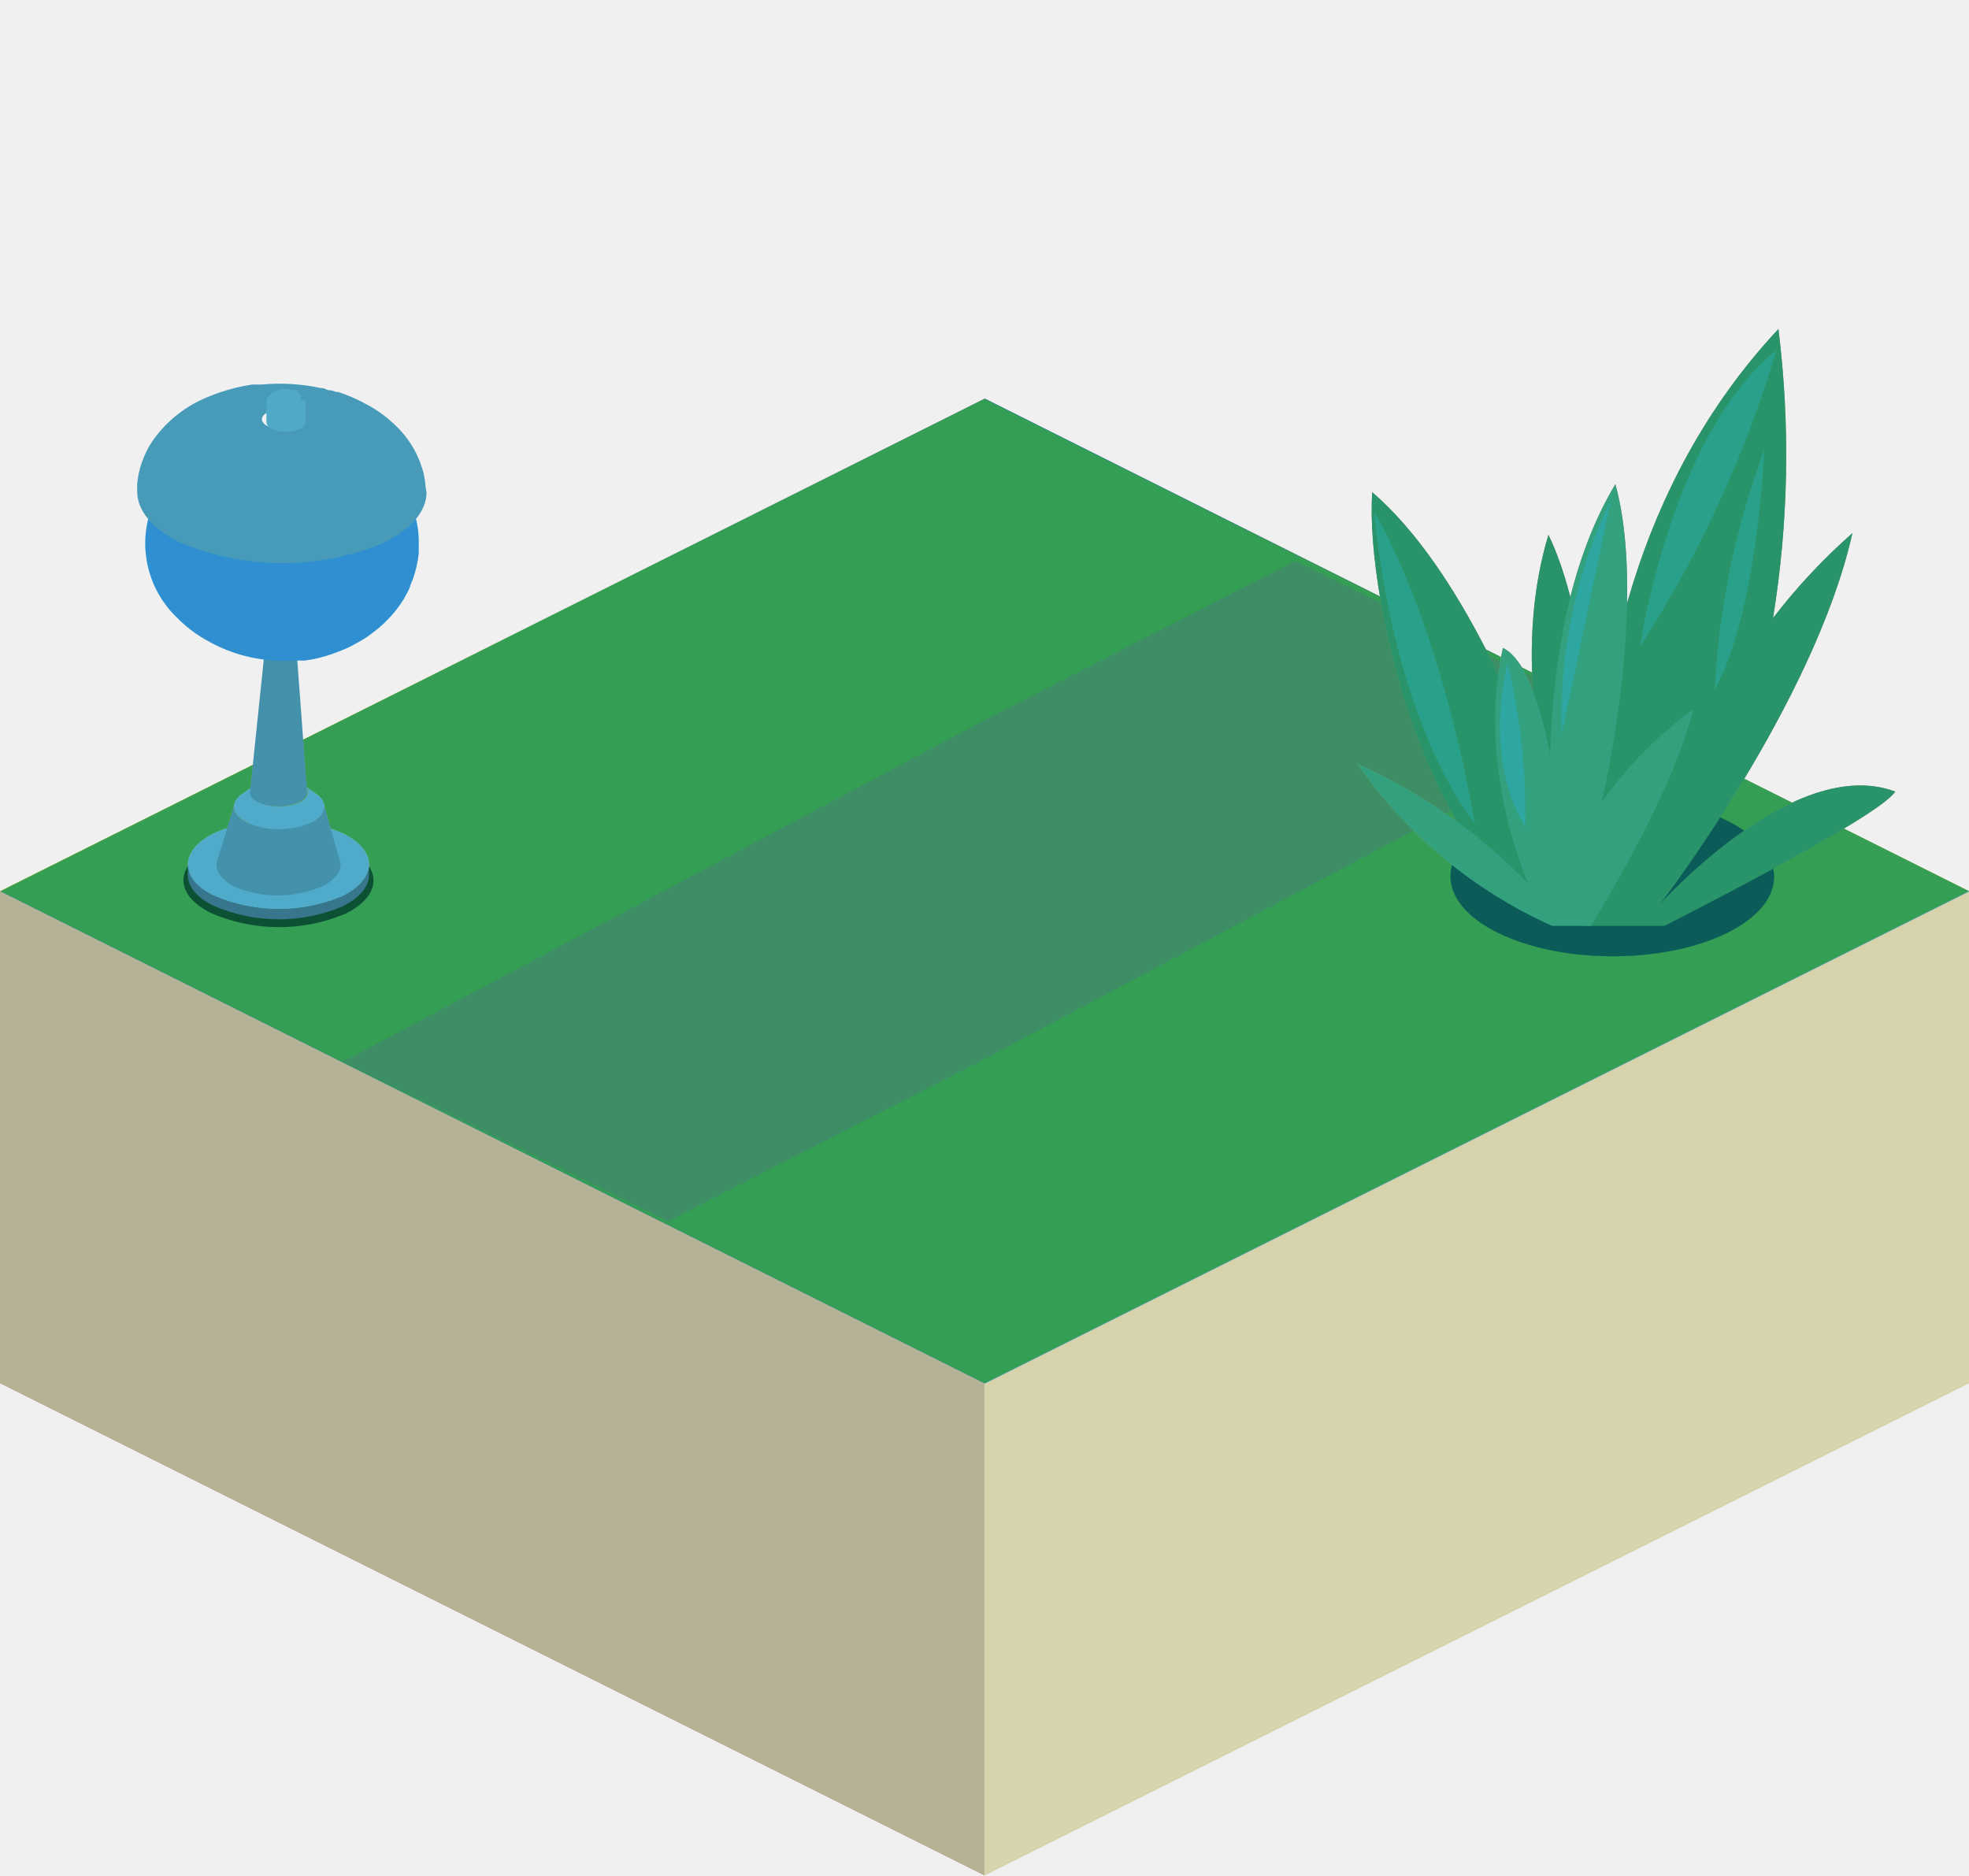
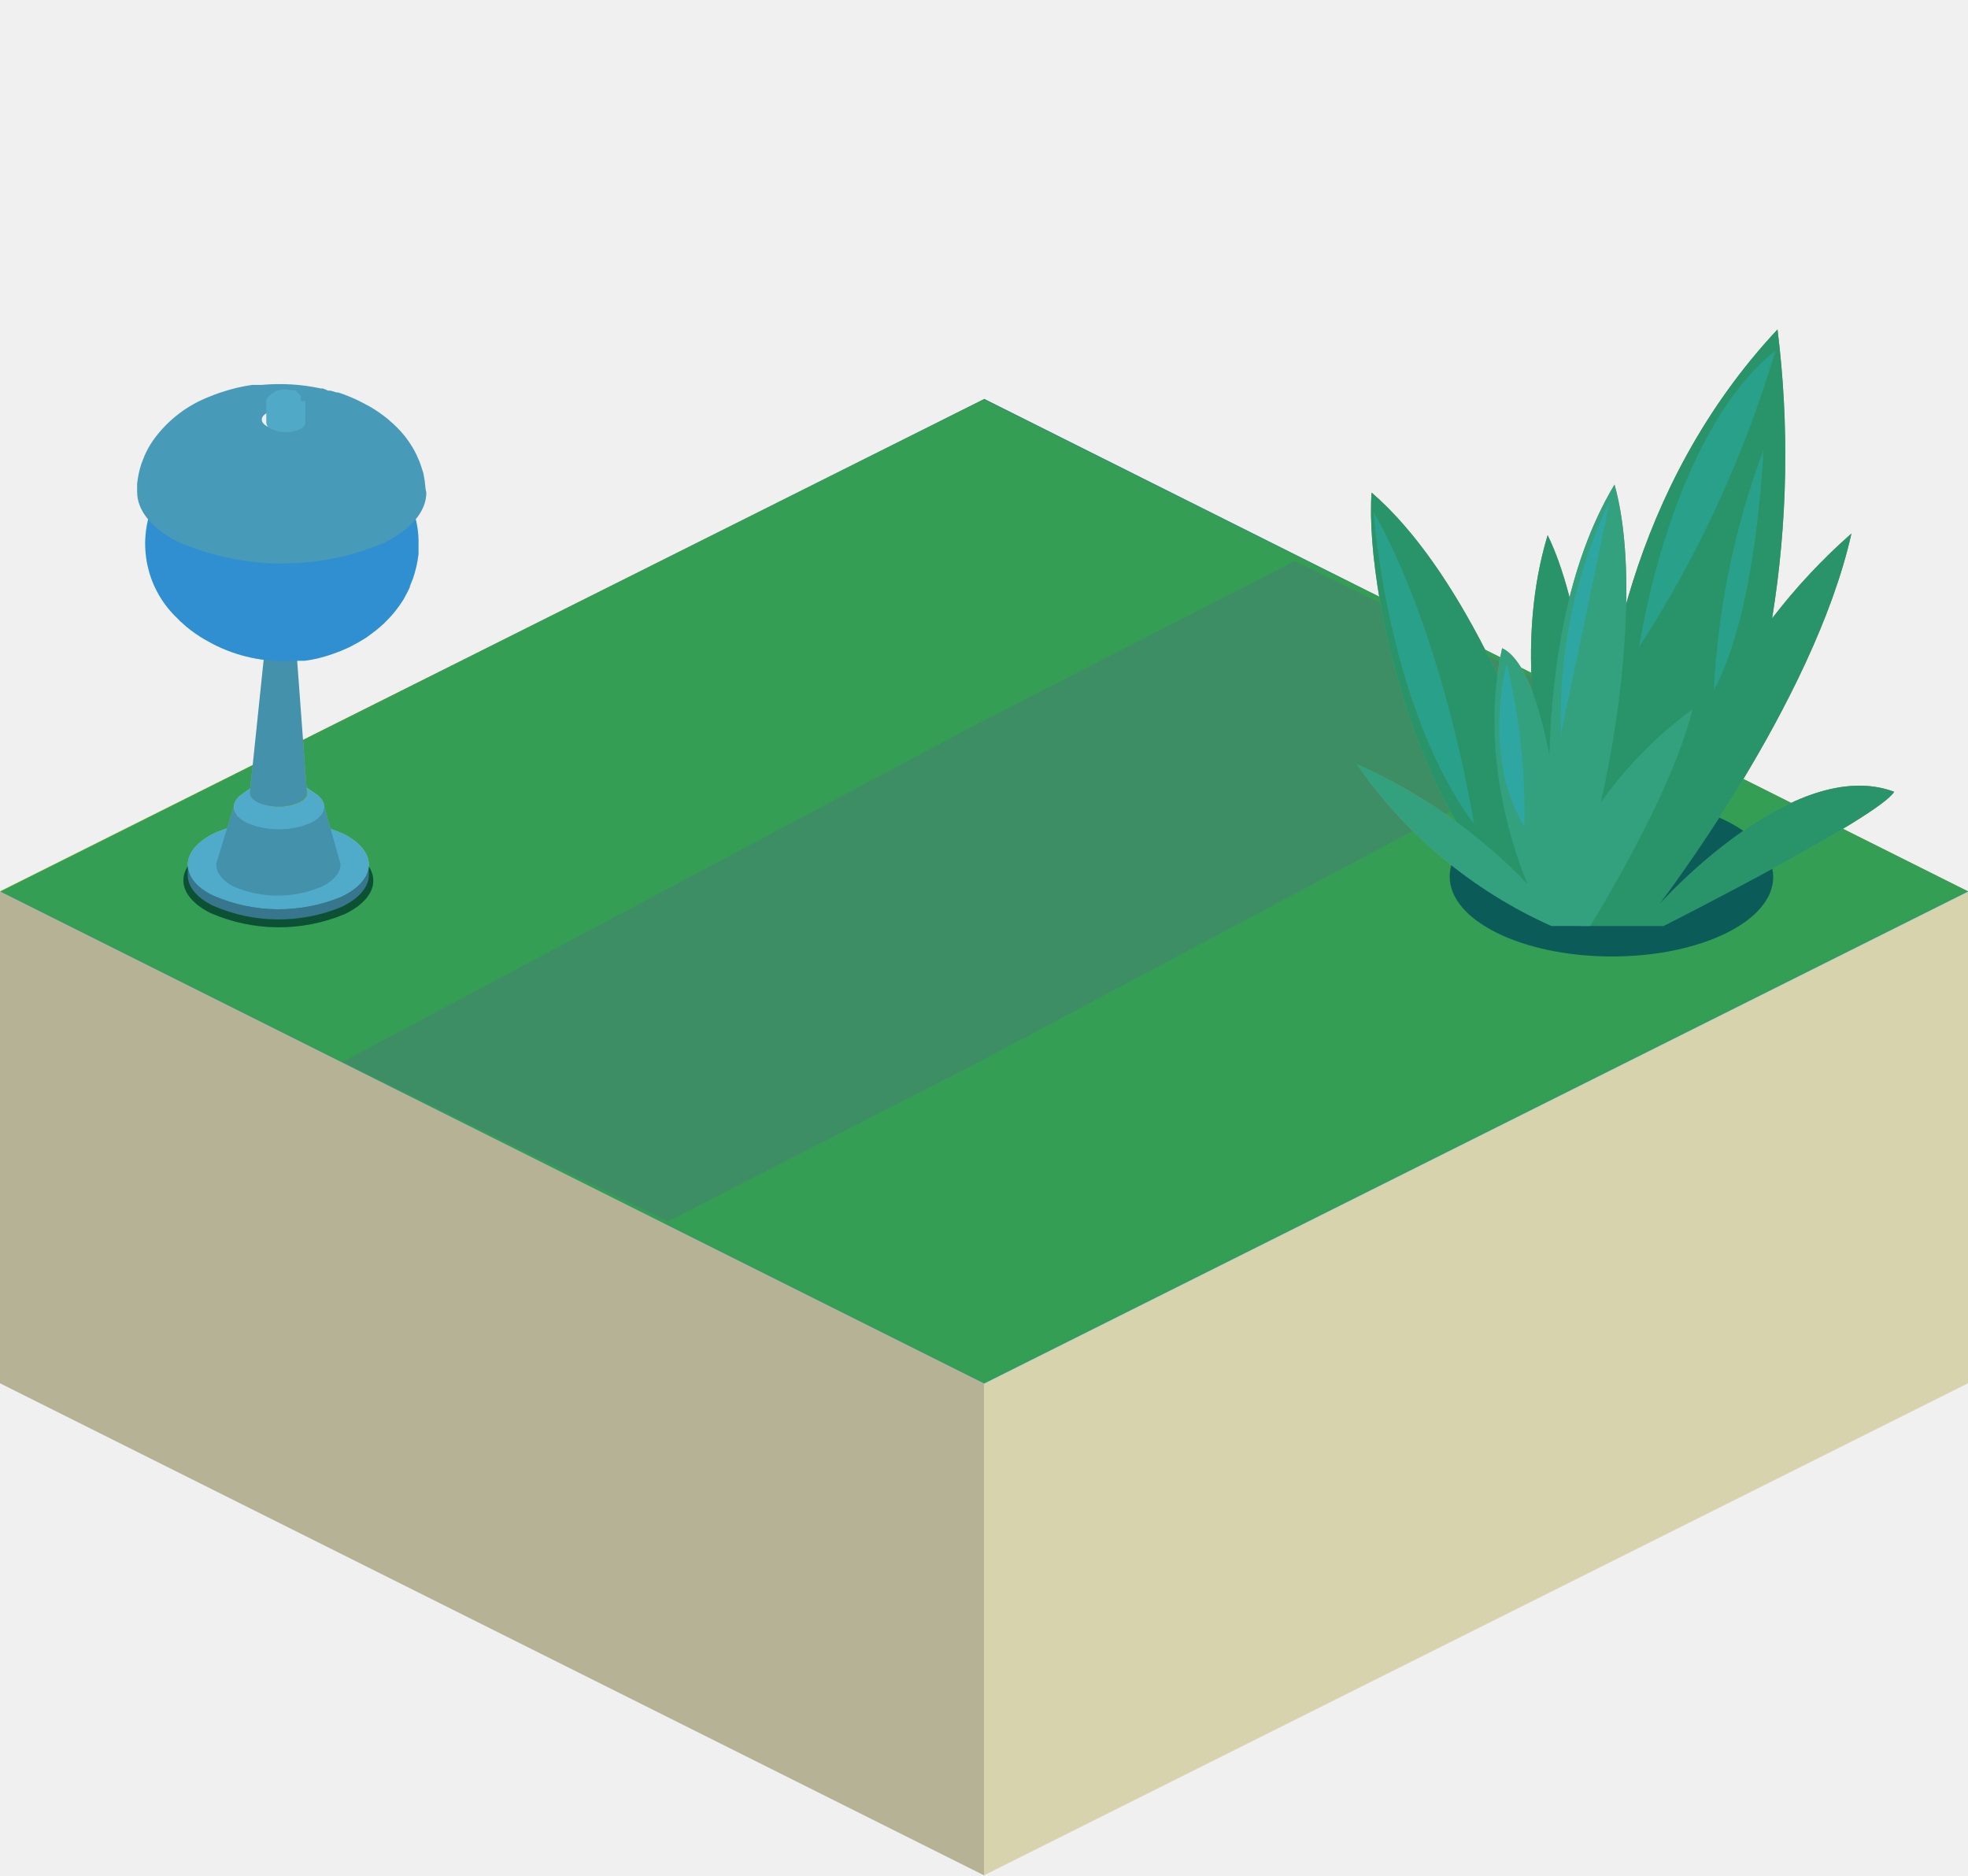
- <svg xmlns="http://www.w3.org/2000/svg" xmlns:xlink="http://www.w3.org/1999/xlink" viewBox="0 0 128 121.93">
+ <svg xmlns="http://www.w3.org/2000/svg" xmlns:xlink="http://www.w3.org/1999/xlink" viewBox="0 0 128 121.93" width="128" height="122">
  <defs>
-     <style>.cls-1{isolation:isolate;}.cls-2{fill:#a2c037;}.cls-3{fill:#b5b295;}.cls-4{fill:#d6d3ad;}.cls-5{fill:#f7e080;mix-blend-mode:color;}.cls-21,.cls-6{mix-blend-mode:hard-light;}.cls-6{fill:url(#Nepojmenovaný_přechod_23);}.cls-11,.cls-7{fill:#b5b5b5;}.cls-15,.cls-16,.cls-22,.cls-7{mix-blend-mode:multiply;}.cls-8{fill:#a2a1a1;}.cls-9{fill:#ebebeb;}.cls-10{fill:#c6c6c6;}.cls-12{fill:#8dc5ef;}.cls-13{fill:#d4d4d5;}.cls-14{fill:#e7e7e6;}.cls-15{opacity:0.66;}.cls-16,.cls-17{fill:#0096cb;}.cls-18{fill:#84b451;}.cls-19{fill:#a1c268;}.cls-20{fill:#fff;}.cls-20,.cls-25,.cls-26,.cls-27,.cls-28,.cls-29{opacity:0.35;mix-blend-mode:overlay;}.cls-22{fill:url(#Nepojmenovaný_přechod_23-2);}.cls-23{fill:url(#Nepojmenovaný_přechod_23-3);}.cls-24{fill:url(#Nepojmenovaný_přechod_23-4);}.cls-25{fill:url(#Nepojmenovaný_přechod_23-5);}.cls-26{fill:url(#Nepojmenovaný_přechod_23-6);}.cls-27{fill:url(#Nepojmenovaný_přechod_23-7);}.cls-28{fill:url(#Nepojmenovaný_přechod_23-8);}.cls-29{fill:url(#Nepojmenovaný_přechod_23-9);}</style>
    <radialGradient id="Nepojmenovaný_přechod_23" cx="64.02" cy="57.93" r="50.6" gradientUnits="userSpaceOnUse">
      <stop offset="0" stop-color="#286992" />
      <stop offset="1" stop-color="#286992" />
    </radialGradient>
    <radialGradient id="Nepojmenovaný_přechod_23-2" cx="104.81" cy="57" r="8.29" gradientTransform="translate(161.58 -47.93) rotate(89.88)" xlink:href="#Nepojmenovaný_přechod_23" />
    <radialGradient id="Nepojmenovaný_přechod_23-3" cx="106.16" cy="40.79" r="18.23" xlink:href="#Nepojmenovaný_přechod_23" />
    <radialGradient id="Nepojmenovaný_přechod_23-4" cx="99.16" cy="45.84" r="12.76" xlink:href="#Nepojmenovaný_přechod_23" />
    <radialGradient id="Nepojmenovaný_přechod_23-5" cx="111.04" cy="32.41" r="7.5" xlink:href="#Nepojmenovaný_přechod_23" />
    <radialGradient id="Nepojmenovaný_přechod_23-6" cx="113.08" cy="37.05" r="5.64" xlink:href="#Nepojmenovaný_přechod_23" />
    <radialGradient id="Nepojmenovaný_přechod_23-7" cx="92.61" cy="43.43" r="7.53" xlink:href="#Nepojmenovaný_přechod_23" />
    <radialGradient id="Nepojmenovaný_přechod_23-8" cx="103.11" cy="40.09" r="5.5" xlink:href="#Nepojmenovaný_přechod_23" />
    <radialGradient id="Nepojmenovaný_přechod_23-9" cx="98.31" cy="48.43" r="3.8" xlink:href="#Nepojmenovaný_přechod_23" />
+     <style>
+             .cls-7{fill:#b5b5b5;mix-blend-mode:multiply}.cls-9{fill:#ebebeb}.cls-10{fill:#c6c6c6}.cls-17{fill:#0096cb}.cls-20{fill:#fff;opacity:.35;mix-blend-mode:overlay}
+         </style>
  </defs>
-   <g class="cls-1">
+   <g style="isolation:isolate">
    <g id="Vrstva_1" data-name="Vrstva 1">
      <g id="layer1">
-         <path id="path10" class="cls-2" d="M0,57.93l64,32,64-32-64-32Z" />
-         <path id="path837" class="cls-3" d="M0,89.93l64,32v-32l-64-32Z" />
-         <path id="path839" class="cls-4" d="M64,121.93l64-32v-32l-64,32Z" />
+         <path id="path10" d="M0,57.93l64,32,64-32-64-32Z" style="fill:#a2c037" />
+         <path id="path837" d="M0,89.93l64,32v-32l-64-32Z" style="fill:#b5b295" />
+         <path id="path839" d="M64,121.93l64-32v-32l-64,32Z" style="fill:#d6d3ad" />
      </g>
-       <polygon class="cls-5" points="105.36 46.83 84.38 58 63.74 68.99 43.43 79.4 22.28 69.03 43.26 57.86 63.9 46.87 84.21 36.46 105.36 46.83" />
-       <polygon class="cls-6" points="128.02 57.95 64.02 89.95 0.02 57.95 64.02 25.91 128.02 57.95" />
+       <polygon points="105.36 46.83 84.38 58 63.74 68.99 43.43 79.4 22.28 69.03 43.26 57.86 63.9 46.87 84.21 36.46 105.36 46.83" style="fill:#f7e080;mix-blend-mode:color" />
+       <polygon points="128.02 57.95 64.02 89.95 0.02 57.95 64.02 25.91 128.02 57.95" style="fill:url(#Nepojmenovaný_přechod_23);mix-blend-mode:hard-light" />
      <path class="cls-7" d="M22.53,55.12a11.12,11.12,0,0,0-8.73-.07c-2.45,1.16-2.5,3.09-.12,4.29a11.12,11.12,0,0,0,8.73.08C24.85,58.25,24.91,56.33,22.53,55.12Z" />
-       <path class="cls-8" d="M22.21,58.29a10.66,10.66,0,0,1-8.33-.07c-1.12-.57-1.67-1.3-1.67-2v.66c0,.73.55,1.46,1.67,2a10.66,10.66,0,0,0,8.33.07c1.18-.57,1.78-1.32,1.78-2.07v-.66C24,57,23.4,57.72,22.21,58.29Z" />
+       <path d="M22.21,58.29a10.66,10.66,0,0,1-8.33-.07c-1.12-.57-1.67-1.3-1.67-2v.66c0,.73.55,1.46,1.67,2a10.66,10.66,0,0,0,8.33.07c1.18-.57,1.78-1.32,1.78-2.07v-.66C24,57,23.4,57.72,22.21,58.29Z" style="fill:#a2a1a1" />
      <path class="cls-9" d="M22.33,54.19A10.57,10.57,0,0,0,14,54.12c-2.34,1.11-2.39,3-.12,4.1a10.66,10.66,0,0,0,8.33.07C24.54,57.18,24.6,55.34,22.33,54.19Z" />
      <path class="cls-10" d="M21.08,52.37c0,.4-.26.8-.89,1.1a5.34,5.34,0,0,1-4.15,0c-.59-.3-.86-.69-.83-1.07l-1.15,3.75c0,.53.34,1.06,1.14,1.48a7.28,7.28,0,0,0,5.72,0h0c.86-.41,1.27-1,1.22-1.5Z" />
      <path class="cls-9" d="M20.55,51.6,19.67,51c.48.34.44.79-.09,1.11l-.14.07a3.17,3.17,0,0,1-1.41.26,3,3,0,0,1-1.21-.28c-.64-.32-.69-.82-.19-1.17l-.88.62c-.81.55-.71,1.33.29,1.84a4.8,4.8,0,0,0,1.92.44,5.13,5.13,0,0,0,2.23-.4l.22-.12C21.26,52.85,21.31,52.13,20.55,51.6Z" />
      <path class="cls-10" d="M19.25,41.9c0,.13-.1.26-.3.36a1.84,1.84,0,0,1-1.42,0c-.19-.09-.29-.22-.28-.35l-1,9.6c0,.23.17.47.53.65a3.36,3.36,0,0,0,2.62,0c.38-.18.57-.42.56-.66Z" />
-       <path class="cls-11" d="M20.27,32.7a5.13,5.13,0,0,1-4,0,1.34,1.34,0,0,1-.8-.86l1.81,10.13a.45.45,0,0,0,.28.3,1.84,1.84,0,0,0,1.42,0,.55.55,0,0,0,.3-.31l1.87-10.12A1.35,1.35,0,0,1,20.27,32.7Z" />
-       <path class="cls-12" d="M26.81,33v0h0s0-.07,0-.11l-.05-.12c0-.08-.09-.18-.12-.26l-.12-.24L26.33,32l-.14-.23L26,31.51l-.16-.22-.36-.45c-.12-.14-.18-.2-.41-.44,1.43,1.42.92,3.19-1.51,4.34a12.51,12.51,0,0,1-5,1h-.79l-.45,0-.32,0-.44,0-.32,0-.43-.06-.31-.06-.42-.09-.29-.07-.42-.12-.26-.08L13.67,35l-.21-.08a5.46,5.46,0,0,1-.6-.27c-2.31-1.17-2.75-2.9-1.35-4.28l0,0h0v0l-.19.19-.19.2-.2.24-.17.22-.17.24-.15.22-.15.25-.13.23-.13.26-.11.24L9.78,33l-.09.24a1.21,1.21,0,0,0,0,.18l0,0v0l0,.11a6.67,6.67,0,0,0,1.89,6.69l.11.12.44.39a8.58,8.58,0,0,0,1.19.83l.49.27A9.93,9.93,0,0,0,19,42.94H19l.41,0,.41,0,.44-.07.43-.09.48-.13.46-.15.56-.21.48-.21.26-.13.1-.06.3-.16.48-.29c.22-.16.51-.37.72-.54l.23-.2.1-.09.11-.09.08-.09a7.4,7.4,0,0,0,.65-.71h0a8.61,8.61,0,0,0,.54-.76l.11-.21a5.39,5.39,0,0,0,.25-.48l.06-.13,0-.06a1.19,1.19,0,0,0,.08-.2l.12-.29A7.6,7.6,0,0,0,27.22,36l0-.61A6.19,6.19,0,0,0,26.81,33Z" />
-       <path class="cls-13" d="M27.63,31.28l-.09-.52-.1-.32v0c-.05-.15-.1-.31-.15-.44l-.21-.48h0a6.52,6.52,0,0,0-1.42-1.91l-.06-.06-.41-.36a9.27,9.27,0,0,0-1.08-.75l-.5-.27A10.42,10.42,0,0,0,22,25.49H21.9l-.41-.12h-.07l-.08,0L21,25.23l-.06,0h-.07A12.74,12.74,0,0,0,17,25H16.8l-.34,0h-.08l-.52.09-.51.11-.55.15-.51.16c-.19.06-.43.16-.61.23a8.08,8.08,0,0,0-3.74,2.89v0a5.84,5.84,0,0,0-.55,1l-.19.49a6,6,0,0,0-.28,1.31l0,.53c0,1.17.88,2.34,2.66,3.24a17,17,0,0,0,13.3.11c1.89-.9,2.84-2.1,2.85-3.3C27.68,31.84,27.65,31.52,27.63,31.28ZM19.18,27.7a2.27,2.27,0,0,1-1.79,0c-.49-.25-.48-.65,0-.89a2.3,2.3,0,0,1,1.8,0C19.7,27.07,19.69,27.46,19.18,27.7Z" />
-       <path class="cls-14" d="M19.55,26.05l0-.09,0-.13,0-.07,0-.07v0l0,0-.06-.06a.63.63,0,0,0-.11-.12l-.06-.06-.15-.1-.07,0-.09,0h0l-.09,0h0a1.42,1.42,0,0,0-1.41.35l-.06.07-.05.07-.08.15,0,.08a1.3,1.3,0,0,0,0,.21v1.17c0,.16.12.32.36.44a2.3,2.3,0,0,0,1.8,0c.25-.12.38-.28.38-.44V26.05Z" />
-       <g class="cls-15">
-         <path class="cls-16" d="M22.53,55.12a11.12,11.12,0,0,0-8.73-.07c-2.45,1.16-2.5,3.09-.12,4.29a11.12,11.12,0,0,0,8.73.08C24.85,58.25,24.91,56.33,22.53,55.12Z" />
+       <path d="M20.27,32.7a5.13,5.13,0,0,1-4,0,1.34,1.34,0,0,1-.8-.86l1.81,10.13a.45.45,0,0,0,.28.3,1.84,1.84,0,0,0,1.42,0,.55.55,0,0,0,.3-.31l1.87-10.12A1.35,1.35,0,0,1,20.27,32.7Z" style="fill:#b5b5b5" />
+       <path d="M26.81,33v0h0s0-.07,0-.11l-.05-.12c0-.08-.09-.18-.12-.26l-.12-.24L26.33,32l-.14-.23L26,31.51l-.16-.22-.36-.45c-.12-.14-.18-.2-.41-.44,1.43,1.42.92,3.19-1.51,4.34a12.51,12.51,0,0,1-5,1h-.79l-.45,0-.32,0-.44,0-.32,0-.43-.06-.31-.06-.42-.09-.29-.07-.42-.12-.26-.08L13.67,35l-.21-.08a5.46,5.46,0,0,1-.6-.27c-2.31-1.17-2.75-2.9-1.35-4.28l0,0h0v0l-.19.19-.19.2-.2.24-.17.22-.17.24-.15.22-.15.25-.13.23-.13.26-.11.24L9.78,33l-.09.24a1.21,1.21,0,0,0,0,.18l0,0v0l0,.11a6.67,6.67,0,0,0,1.89,6.69l.11.12.44.39a8.58,8.58,0,0,0,1.19.83l.49.27A9.93,9.93,0,0,0,19,42.94H19l.41,0,.41,0,.44-.07.43-.09.48-.13.46-.15.56-.21.48-.21.26-.13.1-.06.3-.16.48-.29c.22-.16.51-.37.72-.54l.23-.2.1-.09.11-.09.08-.09a7.4,7.4,0,0,0,.65-.71h0a8.61,8.61,0,0,0,.54-.76l.11-.21a5.39,5.39,0,0,0,.25-.48l.06-.13,0-.06a1.19,1.19,0,0,0,.08-.2l.12-.29A7.6,7.6,0,0,0,27.22,36l0-.61A6.19,6.19,0,0,0,26.81,33Z" style="fill:#8dc5ef" />
+       <path d="M27.63,31.28l-.09-.52-.1-.32v0c-.05-.15-.1-.31-.15-.44l-.21-.48h0a6.52,6.52,0,0,0-1.42-1.91l-.06-.06-.41-.36a9.27,9.27,0,0,0-1.08-.75l-.5-.27A10.42,10.42,0,0,0,22,25.49H21.9l-.41-.12h-.07l-.08,0L21,25.23l-.06,0h-.07A12.74,12.74,0,0,0,17,25H16.8l-.34,0h-.08l-.52.09-.51.11-.55.15-.51.16c-.19.06-.43.16-.61.23a8.08,8.08,0,0,0-3.74,2.89v0a5.84,5.84,0,0,0-.55,1l-.19.49a6,6,0,0,0-.28,1.31l0,.53c0,1.17.88,2.34,2.66,3.24a17,17,0,0,0,13.3.11c1.89-.9,2.84-2.1,2.85-3.3C27.68,31.84,27.65,31.52,27.63,31.28ZM19.18,27.7a2.27,2.27,0,0,1-1.79,0c-.49-.25-.48-.65,0-.89a2.3,2.3,0,0,1,1.8,0C19.7,27.07,19.69,27.46,19.18,27.7Z" style="fill:#d4d4d5" />
+       <path d="M19.55,26.05l0-.09,0-.13,0-.07,0-.07v0l0,0-.06-.06a.63.63,0,0,0-.11-.12l-.06-.06-.15-.1-.07,0-.09,0h0l-.09,0h0a1.42,1.42,0,0,0-1.41.35l-.06.07-.05.07-.08.15,0,.08a1.3,1.3,0,0,0,0,.21v1.17c0,.16.12.32.36.44a2.3,2.3,0,0,0,1.8,0c.25-.12.38-.28.38-.44V26.05Z" style="fill:#e7e7e6" />
+       <g style="opacity:.66;mix-blend-mode:multiply">
+         <path d="M22.53,55.12a11.12,11.12,0,0,0-8.73-.07c-2.45,1.16-2.5,3.09-.12,4.29a11.12,11.12,0,0,0,8.73.08C24.85,58.25,24.91,56.33,22.53,55.12Z" style="fill:#0096cb;mix-blend-mode:multiply" />
        <path class="cls-17" d="M22.21,58.29a10.66,10.66,0,0,1-8.33-.07c-1.12-.57-1.67-1.3-1.67-2v.66c0,.73.55,1.46,1.67,2a10.66,10.66,0,0,0,8.33.07c1.18-.57,1.78-1.32,1.78-2.07v-.66C24,57,23.4,57.72,22.21,58.29Z" />
        <path class="cls-17" d="M22.33,54.19A10.57,10.57,0,0,0,14,54.12c-2.34,1.11-2.39,3-.12,4.1a10.66,10.66,0,0,0,8.33.07C24.54,57.18,24.6,55.34,22.33,54.19Z" />
        <path class="cls-17" d="M21.08,52.37c0,.4-.26.8-.89,1.1a5.34,5.34,0,0,1-4.15,0c-.59-.3-.86-.69-.83-1.07l-1.15,3.75c0,.53.34,1.06,1.14,1.48a7.28,7.28,0,0,0,5.72,0h0c.86-.41,1.27-1,1.22-1.5Z" />
        <path class="cls-17" d="M20.55,51.6,19.67,51c.48.34.44.79-.09,1.11l-.14.07a3.17,3.17,0,0,1-1.41.26,3,3,0,0,1-1.21-.28c-.64-.32-.69-.82-.19-1.17l-.88.62c-.81.55-.71,1.33.29,1.84a4.8,4.8,0,0,0,1.92.44,5.13,5.13,0,0,0,2.23-.4l.22-.12C21.26,52.85,21.31,52.13,20.55,51.6Z" />
        <path class="cls-17" d="M19.25,41.9c0,.13-.1.26-.3.36a1.84,1.84,0,0,1-1.42,0c-.19-.09-.29-.22-.28-.35l-1,9.6c0,.23.17.47.53.65a3.36,3.36,0,0,0,2.62,0c.38-.18.57-.42.56-.66Z" />
        <path class="cls-17" d="M20.27,32.7a5.13,5.13,0,0,1-4,0,1.34,1.34,0,0,1-.8-.86l1.81,10.13a.45.45,0,0,0,.28.3,1.84,1.84,0,0,0,1.42,0,.55.55,0,0,0,.3-.31l1.87-10.12A1.35,1.35,0,0,1,20.27,32.7Z" />
        <path class="cls-17" d="M26.81,33v0h0s0-.07,0-.11l-.05-.12c0-.08-.09-.18-.12-.26l-.12-.24L26.33,32l-.14-.23L26,31.51l-.16-.22-.36-.45c-.12-.14-.18-.2-.41-.44,1.43,1.42.92,3.19-1.51,4.34a12.51,12.51,0,0,1-5,1h-.79l-.45,0-.32,0-.44,0-.32,0-.43-.06-.31-.06-.42-.09-.29-.07-.42-.12-.26-.08L13.67,35l-.21-.08a5.46,5.46,0,0,1-.6-.27c-2.31-1.17-2.75-2.9-1.35-4.28l0,0h0v0l-.19.19-.19.2-.2.24-.17.22-.17.24-.15.22-.15.25-.13.23-.13.26-.11.24L9.78,33l-.09.24a1.21,1.21,0,0,0,0,.18l0,0v0l0,.11a6.67,6.67,0,0,0,1.89,6.69l.11.12.44.39a8.58,8.58,0,0,0,1.19.83l.49.27A9.93,9.93,0,0,0,19,42.94H19l.41,0,.41,0,.44-.07.43-.09.48-.13.46-.15.56-.21.48-.21.26-.13.1-.06.3-.16.48-.29c.22-.16.51-.37.72-.54l.23-.2.1-.09.11-.09.08-.09a7.4,7.4,0,0,0,.65-.71h0a8.61,8.61,0,0,0,.54-.76l.11-.21a5.39,5.39,0,0,0,.25-.48l.06-.13,0-.06a1.19,1.19,0,0,0,.08-.2l.12-.29A7.6,7.6,0,0,0,27.22,36l0-.61A6.19,6.19,0,0,0,26.81,33Z" />
        <path class="cls-17" d="M27.63,31.28l-.09-.52-.1-.32v0c-.05-.15-.1-.31-.15-.44l-.21-.48h0a6.52,6.52,0,0,0-1.42-1.91l-.06-.06-.41-.36a9.27,9.27,0,0,0-1.08-.75l-.5-.27A10.42,10.42,0,0,0,22,25.49H21.9l-.41-.12h-.07l-.08,0L21,25.23l-.06,0h-.07A12.74,12.74,0,0,0,17,25H16.8l-.34,0h-.08l-.52.09-.51.11-.55.15-.51.16c-.19.06-.43.16-.61.23a8.08,8.08,0,0,0-3.74,2.89v0a5.84,5.84,0,0,0-.55,1l-.19.49a6,6,0,0,0-.28,1.31l0,.53c0,1.17.88,2.34,2.66,3.24a17,17,0,0,0,13.3.11c1.89-.9,2.84-2.1,2.85-3.3C27.68,31.84,27.65,31.52,27.63,31.28ZM19.18,27.7a2.27,2.27,0,0,1-1.79,0c-.49-.25-.48-.65,0-.89a2.3,2.3,0,0,1,1.8,0C19.7,27.07,19.69,27.46,19.18,27.7Z" />
        <path class="cls-17" d="M19.55,26.05l0-.09,0-.13,0-.07,0-.07v0l0,0-.06-.06a.63.63,0,0,0-.11-.12l-.06-.06-.15-.1-.07,0-.09,0h0l-.09,0h0a1.42,1.42,0,0,0-1.41.35l-.06.07-.05.07-.08.15,0,.08a1.3,1.3,0,0,0,0,.21v1.17c0,.16.12.32.36.44a2.3,2.3,0,0,0,1.8,0c.25-.12.38-.28.38-.44V26.05Z" />
      </g>
      <ellipse class="cls-7" cx="104.81" cy="57" rx="5.18" ry="10.52" transform="translate(47.59 161.68) rotate(-89.88)" />
-       <path class="cls-18" d="M107.94,58.75s10-13,12.48-24.09a38.91,38.91,0,0,0-5.16,5.52,66.16,66.16,0,0,0,.35-18.79C106,31.67,104.06,44.7,103.8,51.9c-.24-5.15-1-12.75-3.14-17.13-2,6.62-.82,13.66.28,17.77C99.07,47.14,95,37,89.21,32c-.52,7,4,26.64,13.66,28.19h5.33s14-7.07,15-8.73C116.65,49,107.94,58.75,107.94,58.75Z" />
-       <path class="cls-19" d="M104.12,52.15c1.45-6.33,2.41-15.24.89-20.67-3.15,5.24-4.08,12.1-4.24,17.57-.62-3.19-1.59-6.21-3.07-6.93C95.94,50,99.36,57.46,99.36,57.46a35.27,35.27,0,0,0-11.12-7.8A30.51,30.51,0,0,0,100.9,60.19h2.53c1.38-2.26,5.45-9.16,6.65-14.09A26.43,26.43,0,0,0,104.12,52.15Z" />
+       <path d="M107.94,58.75s10-13,12.48-24.09a38.91,38.91,0,0,0-5.16,5.52,66.16,66.16,0,0,0,.35-18.79C106,31.67,104.06,44.7,103.8,51.9c-.24-5.15-1-12.75-3.14-17.13-2,6.62-.82,13.66.28,17.77C99.07,47.14,95,37,89.21,32c-.52,7,4,26.64,13.66,28.19h5.33s14-7.07,15-8.73C116.65,49,107.94,58.75,107.94,58.75Z" style="fill:#84b451" />
+       <path d="M104.12,52.15c1.45-6.33,2.41-15.24.89-20.67-3.15,5.24-4.08,12.1-4.24,17.57-.62-3.19-1.59-6.21-3.07-6.93C95.94,50,99.36,57.46,99.36,57.46a35.27,35.27,0,0,0-11.12-7.8A30.51,30.51,0,0,0,100.9,60.19h2.53c1.38-2.26,5.45-9.16,6.65-14.09A26.43,26.43,0,0,0,104.12,52.15Z" style="fill:#a1c268" />
      <path class="cls-20" d="M106.61,42.05s2-13.81,8.87-19.28A74.93,74.93,0,0,1,106.61,42.05Z" />
      <path class="cls-20" d="M114.69,29.24a52.24,52.24,0,0,0-3.22,15.61C114.3,39.65,114.69,29.24,114.69,29.24Z" />
      <path class="cls-20" d="M89.34,33.29S90.23,46,95.88,53.57C93.47,39.87,89.34,33.29,89.34,33.29Z" />
      <path class="cls-20" d="M104.72,32.49a32.47,32.47,0,0,0-3.19,15.21C102.42,43.52,104.72,32.49,104.72,32.49Z" />
      <path class="cls-20" d="M98,43.12s-1.67,6,1.15,10.63A41.46,41.46,0,0,0,98,43.12Z" />
-       <g class="cls-21">
-         <ellipse class="cls-22" cx="104.81" cy="57" rx="5.18" ry="10.52" transform="translate(47.59 161.68) rotate(-89.88)" />
-         <path class="cls-23" d="M107.94,58.75s10-13,12.48-24.09a38.91,38.91,0,0,0-5.16,5.52,66.16,66.16,0,0,0,.35-18.79C106,31.67,104.06,44.7,103.8,51.9c-.24-5.15-1-12.75-3.14-17.13-2,6.62-.82,13.66.28,17.77C99.07,47.14,95,37,89.21,32c-.52,7,4,26.64,13.66,28.19h5.33s14-7.07,15-8.73C116.65,49,107.94,58.75,107.94,58.75Z" />
-         <path class="cls-24" d="M104.12,52.15c1.45-6.33,2.41-15.24.89-20.67-3.15,5.24-4.08,12.1-4.24,17.57-.62-3.19-1.59-6.21-3.07-6.93C95.94,50,99.36,57.46,99.36,57.46a35.27,35.27,0,0,0-11.12-7.8A30.51,30.51,0,0,0,100.9,60.19h2.53c1.38-2.26,5.45-9.16,6.65-14.09A26.43,26.43,0,0,0,104.12,52.15Z" />
-         <path class="cls-25" d="M106.61,42.05s2-13.81,8.87-19.28A74.93,74.93,0,0,1,106.61,42.05Z" />
-         <path class="cls-26" d="M114.69,29.24a52.24,52.24,0,0,0-3.22,15.61C114.3,39.65,114.69,29.24,114.69,29.24Z" />
-         <path class="cls-27" d="M89.34,33.29S90.23,46,95.88,53.57C93.47,39.87,89.34,33.29,89.34,33.29Z" />
-         <path class="cls-28" d="M104.72,32.49a32.47,32.47,0,0,0-3.19,15.21C102.42,43.52,104.72,32.49,104.72,32.49Z" />
-         <path class="cls-29" d="M98,43.12s-1.67,6,1.15,10.63A41.46,41.46,0,0,0,98,43.12Z" />
+       <g style="mix-blend-mode:hard-light">
+         <ellipse cx="104.81" cy="57" rx="5.18" ry="10.52" transform="translate(47.59 161.68) rotate(-89.88)" style="fill:url(#Nepojmenovaný_přechod_23-2);mix-blend-mode:multiply" />
+         <path d="M107.94,58.75s10-13,12.48-24.09a38.91,38.91,0,0,0-5.16,5.52,66.16,66.16,0,0,0,.35-18.79C106,31.67,104.06,44.7,103.8,51.9c-.24-5.15-1-12.75-3.14-17.13-2,6.62-.82,13.66.28,17.77C99.07,47.14,95,37,89.21,32c-.52,7,4,26.64,13.66,28.19h5.33s14-7.07,15-8.73C116.65,49,107.94,58.75,107.94,58.75Z" style="fill:url(#Nepojmenovaný_přechod_23-3)" />
+         <path d="M104.12,52.15c1.45-6.33,2.41-15.24.89-20.67-3.15,5.24-4.08,12.1-4.24,17.57-.62-3.19-1.59-6.21-3.07-6.93C95.94,50,99.36,57.46,99.36,57.46a35.27,35.27,0,0,0-11.12-7.8A30.51,30.51,0,0,0,100.9,60.19h2.53c1.38-2.26,5.45-9.16,6.65-14.09A26.43,26.43,0,0,0,104.12,52.15Z" style="fill:url(#Nepojmenovaný_přechod_23-4)" />
+         <path d="M106.61,42.05s2-13.81,8.87-19.28A74.93,74.93,0,0,1,106.61,42.05Z" style="fill:url(#Nepojmenovaný_přechod_23-5);opacity:.35;mix-blend-mode:overlay" />
+         <path d="M114.69,29.24a52.24,52.24,0,0,0-3.22,15.61C114.3,39.65,114.69,29.24,114.69,29.24Z" style="fill:url(#Nepojmenovaný_přechod_23-6);opacity:.35;mix-blend-mode:overlay" />
+         <path d="M89.34,33.29S90.23,46,95.88,53.57C93.47,39.87,89.34,33.29,89.34,33.29Z" style="fill:url(#Nepojmenovaný_přechod_23-7);opacity:.35;mix-blend-mode:overlay" />
+         <path d="M104.72,32.49a32.47,32.47,0,0,0-3.19,15.21C102.42,43.52,104.72,32.49,104.72,32.49Z" style="fill:url(#Nepojmenovaný_přechod_23-8);opacity:.35;mix-blend-mode:overlay" />
+         <path d="M98,43.12s-1.67,6,1.15,10.63A41.46,41.46,0,0,0,98,43.12Z" style="fill:url(#Nepojmenovaný_přechod_23-9);opacity:.35;mix-blend-mode:overlay" />
      </g>
    </g>
  </g>
</svg>
